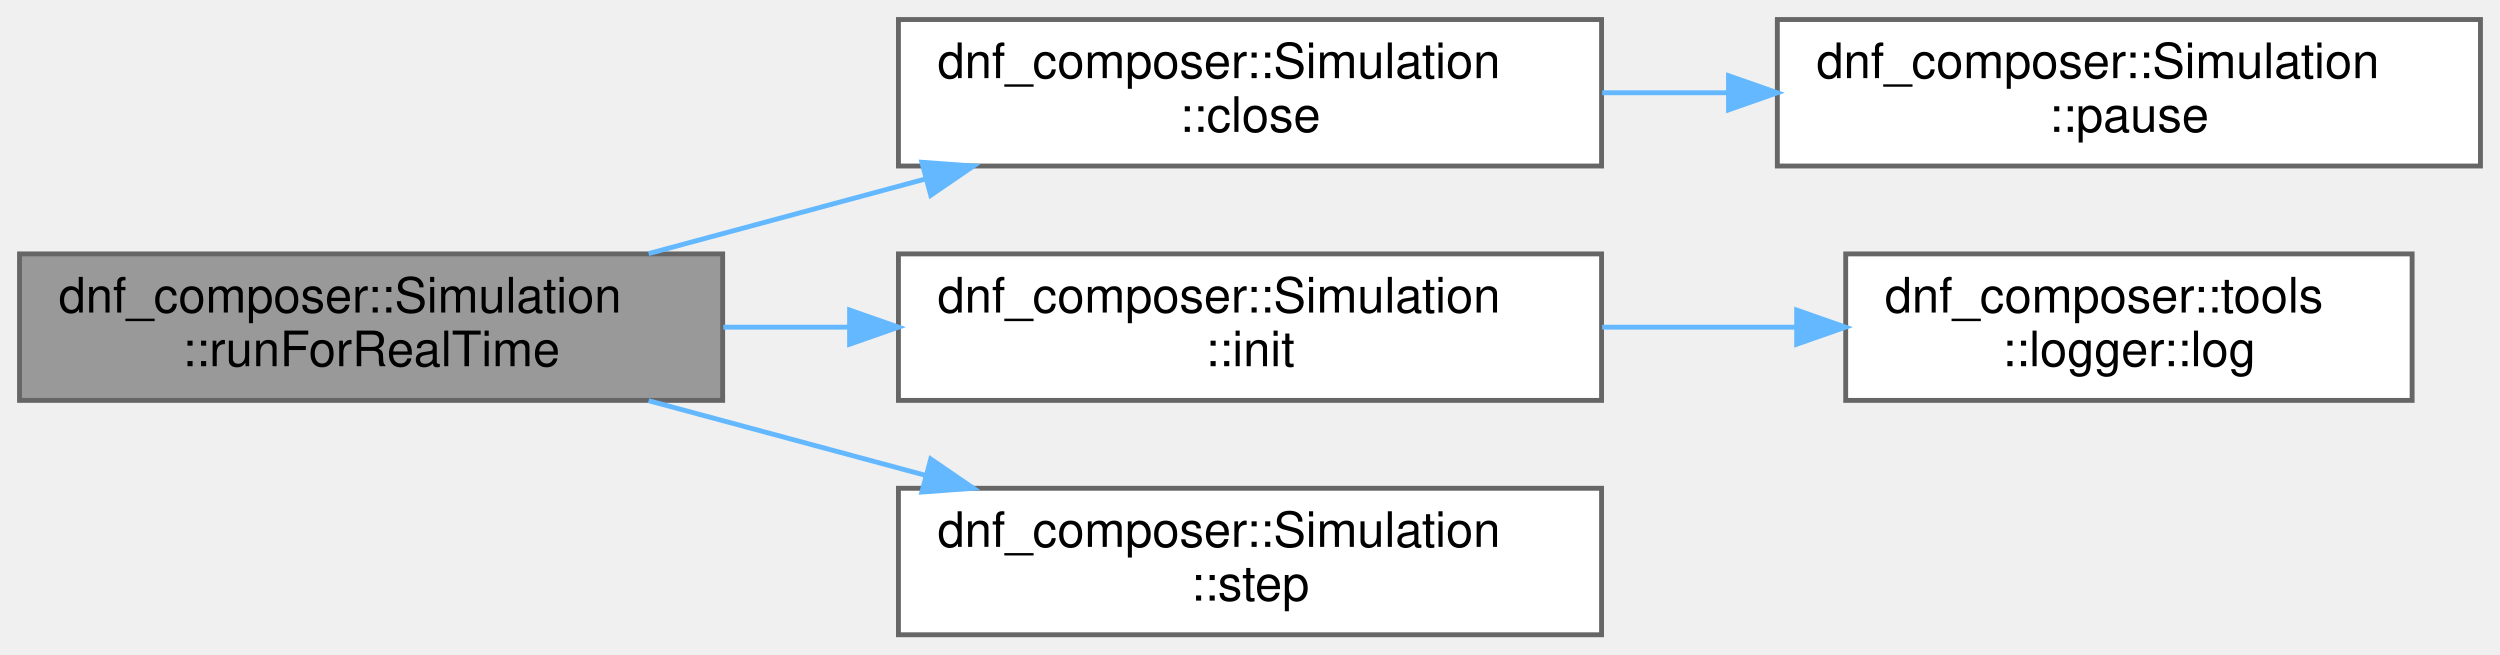
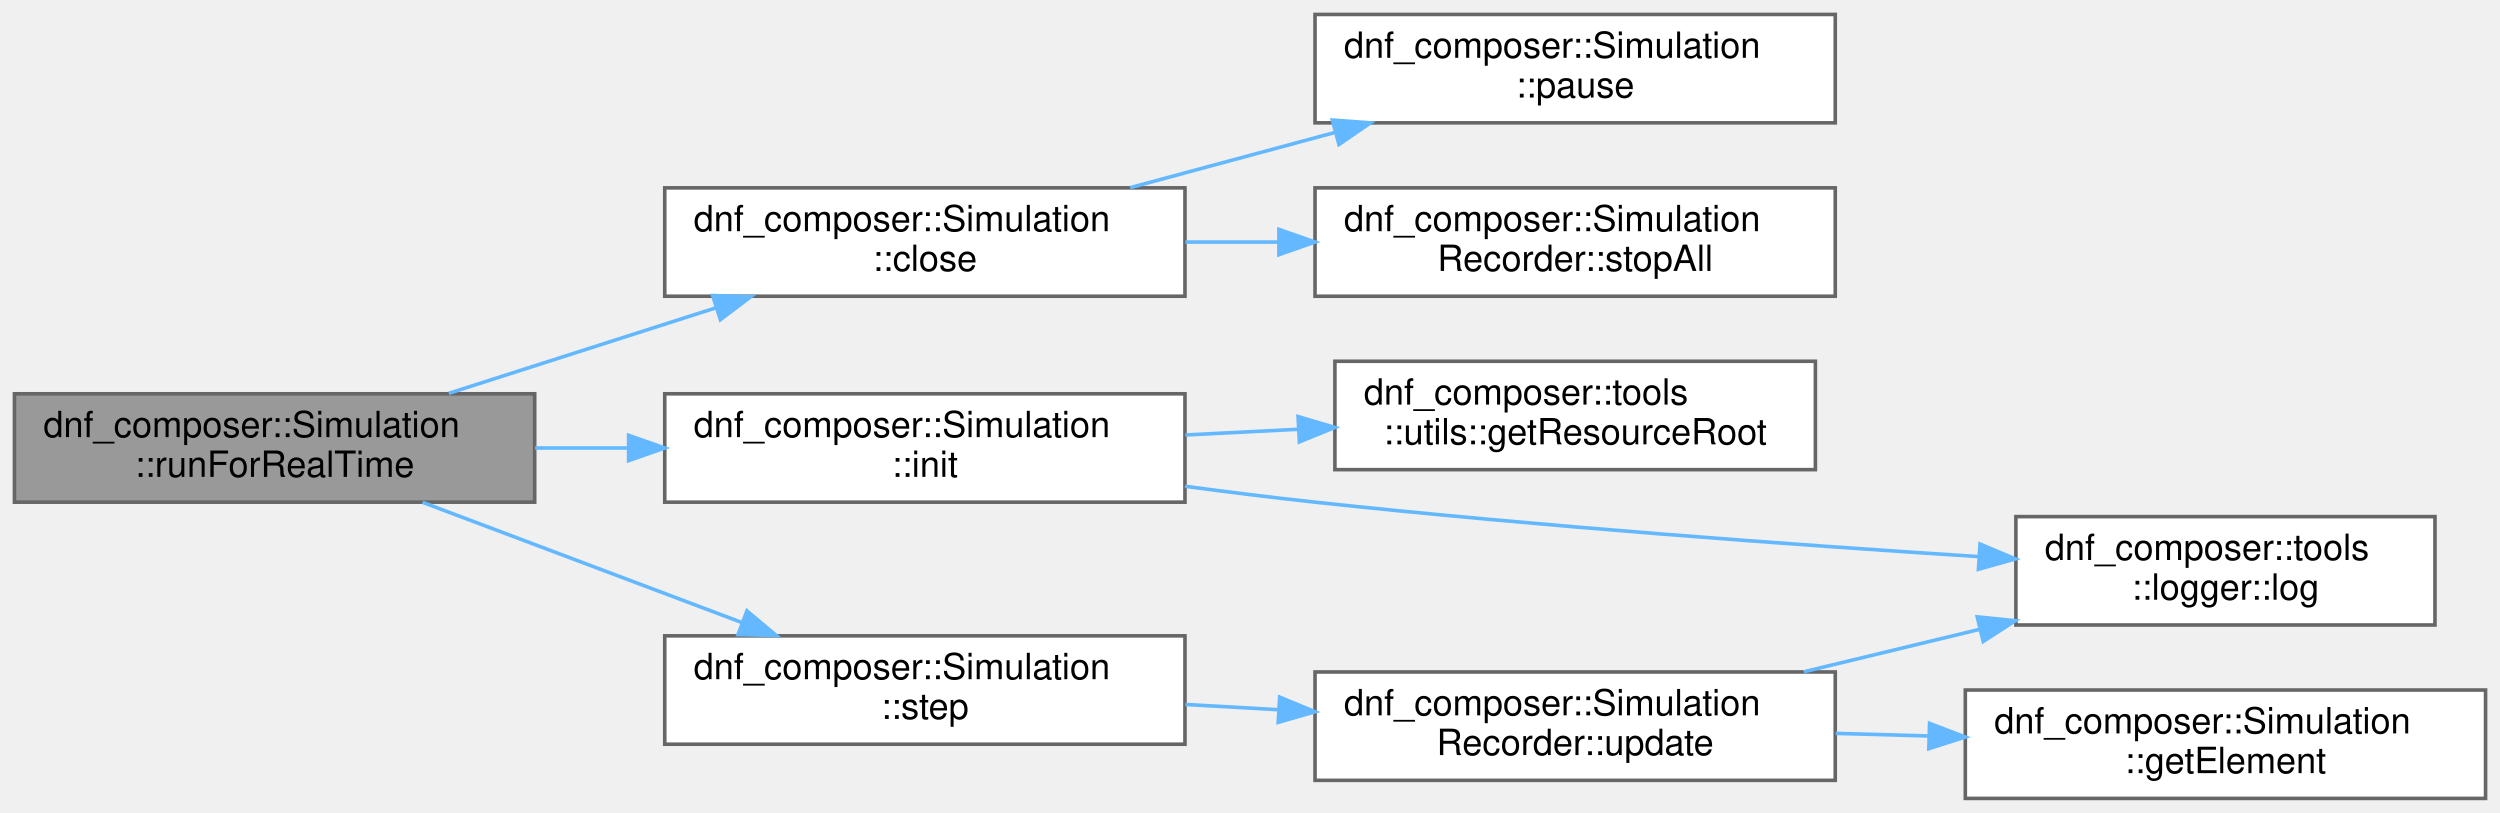
- <svg xmlns="http://www.w3.org/2000/svg" xmlns:xlink="http://www.w3.org/1999/xlink" width="512pt" height="134pt" viewBox="0.00 0.00 512.00 134.00">
-   <g id="graph0" class="graph" transform="scale(1 1) rotate(0) translate(4 130)">
+ <svg xmlns="http://www.w3.org/2000/svg" xmlns:xlink="http://www.w3.org/1999/xlink" width="692pt" height="225pt" viewBox="0.00 0.00 692.00 225.00">
+   <g id="graph0" class="graph" transform="scale(1 1) rotate(0) translate(4 221)">
    <g id="Node000001" class="node">
      <g id="a_Node000001">
        <a xlink:title="Run the simulation in real-time for milliseconds wall-clock ms.">
-           <polygon fill="#999999" stroke="#666666" points="144,-78 0,-78 0,-48 144,-48 144,-78" />
-           <text text-anchor="start" x="8" y="-66" font-family="Helvetica,sans-Serif" font-size="10.00">dnf_composer::Simulation</text>
-           <text text-anchor="middle" x="72" y="-55" font-family="Helvetica,sans-Serif" font-size="10.00">::runForRealTime</text>
+           <polygon fill="#999999" stroke="#666666" points="144,-112 0,-112 0,-82 144,-82 144,-112" />
+           <text text-anchor="start" x="8" y="-100" font-family="Helvetica,sans-Serif" font-size="10.00">dnf_composer::Simulation</text>
+           <text text-anchor="middle" x="72" y="-89" font-family="Helvetica,sans-Serif" font-size="10.00">::runForRealTime</text>
        </a>
      </g>
    </g>
    <g id="Node000002" class="node">
      <g id="a_Node000002">
        <a xlink:href="classdnf__composer_1_1Simulation.html#a62cc626df0de91c4eef6db88e34a6080" target="_top" xlink:title="Release resources of all elements and reset timing state.">
-           <polygon fill="white" stroke="#666666" points="324,-126 180,-126 180,-96 324,-96 324,-126" />
-           <text text-anchor="start" x="188" y="-114" font-family="Helvetica,sans-Serif" font-size="10.00">dnf_composer::Simulation</text>
-           <text text-anchor="middle" x="252" y="-103" font-family="Helvetica,sans-Serif" font-size="10.00">::close</text>
+           <polygon fill="white" stroke="#666666" points="324,-169 180,-169 180,-139 324,-139 324,-169" />
+           <text text-anchor="start" x="188" y="-157" font-family="Helvetica,sans-Serif" font-size="10.00">dnf_composer::Simulation</text>
+           <text text-anchor="middle" x="252" y="-146" font-family="Helvetica,sans-Serif" font-size="10.00">::close</text>
        </a>
      </g>
    </g>
    <g id="edge1_Node000001_Node000002" class="edge">
      <g id="a_edge1_Node000001_Node000002">
        <a xlink:title=" ">
-           <path fill="none" stroke="#63b8ff" d="M128.83,-78.06C146.81,-82.9 166.89,-88.32 185.5,-93.34" />
-           <polygon fill="#63b8ff" stroke="#63b8ff" points="184.8,-96.77 195.37,-96 186.62,-90.01 184.8,-96.77" />
+           <path fill="none" stroke="#63b8ff" d="M120.23,-112.13C142.95,-119.4 170.37,-128.18 194.22,-135.82" />
+           <polygon fill="#63b8ff" stroke="#63b8ff" points="193.26,-139.19 203.85,-138.9 195.4,-132.52 193.26,-139.19" />
        </a>
      </g>
    </g>
-     <g id="Node000004" class="node">
-       <g id="a_Node000004">
+     <g id="Node000005" class="node">
+       <g id="a_Node000005">
        <a xlink:href="classdnf__composer_1_1Simulation.html#aa3419352b0706f0ba4c85781b8aa32ae" target="_top" xlink:title="Initialize all registered elements. Must be called before step().">
-           <polygon fill="white" stroke="#666666" points="324,-78 180,-78 180,-48 324,-48 324,-78" />
-           <text text-anchor="start" x="188" y="-66" font-family="Helvetica,sans-Serif" font-size="10.00">dnf_composer::Simulation</text>
-           <text text-anchor="middle" x="252" y="-55" font-family="Helvetica,sans-Serif" font-size="10.00">::init</text>
+           <polygon fill="white" stroke="#666666" points="324,-112 180,-112 180,-82 324,-82 324,-112" />
+           <text text-anchor="start" x="188" y="-100" font-family="Helvetica,sans-Serif" font-size="10.00">dnf_composer::Simulation</text>
+           <text text-anchor="middle" x="252" y="-89" font-family="Helvetica,sans-Serif" font-size="10.00">::init</text>
        </a>
      </g>
    </g>
-     <g id="edge3_Node000001_Node000004" class="edge">
-       <g id="a_edge3_Node000001_Node000004">
+     <g id="edge4_Node000001_Node000005" class="edge">
+       <g id="a_edge4_Node000001_Node000005">
        <a xlink:title=" ">
-           <path fill="none" stroke="#63b8ff" d="M144.12,-63C152.61,-63 161.33,-63 169.94,-63" />
-           <polygon fill="#63b8ff" stroke="#63b8ff" points="170,-66.5 180,-63 170,-59.5 170,-66.5" />
+           <path fill="none" stroke="#63b8ff" d="M144.12,-97C152.61,-97 161.33,-97 169.94,-97" />
+           <polygon fill="#63b8ff" stroke="#63b8ff" points="170,-100.5 180,-97 170,-93.5 170,-100.5" />
        </a>
      </g>
    </g>
-     <g id="Node000006" class="node">
-       <g id="a_Node000006">
+     <g id="Node000008" class="node">
+       <g id="a_Node000008">
        <a xlink:href="classdnf__composer_1_1Simulation.html#aeed960786dc5ee998232e105af74ae0c" target="_top" xlink:title="Advance all elements by one deltaT.">
-           <polygon fill="white" stroke="#666666" points="324,-30 180,-30 180,0 324,0 324,-30" />
-           <text text-anchor="start" x="188" y="-18" font-family="Helvetica,sans-Serif" font-size="10.00">dnf_composer::Simulation</text>
-           <text text-anchor="middle" x="252" y="-7" font-family="Helvetica,sans-Serif" font-size="10.00">::step</text>
+           <polygon fill="white" stroke="#666666" points="324,-45 180,-45 180,-15 324,-15 324,-45" />
+           <text text-anchor="start" x="188" y="-33" font-family="Helvetica,sans-Serif" font-size="10.00">dnf_composer::Simulation</text>
+           <text text-anchor="middle" x="252" y="-22" font-family="Helvetica,sans-Serif" font-size="10.00">::step</text>
        </a>
      </g>
    </g>
-     <g id="edge5_Node000001_Node000006" class="edge">
-       <g id="a_edge5_Node000001_Node000006">
+     <g id="edge7_Node000001_Node000008" class="edge">
+       <g id="a_edge7_Node000001_Node000008">
        <a xlink:title=" ">
-           <path fill="none" stroke="#63b8ff" d="M128.83,-47.94C146.81,-43.1 166.89,-37.68 185.5,-32.66" />
-           <polygon fill="#63b8ff" stroke="#63b8ff" points="186.62,-35.99 195.37,-30 184.8,-29.23 186.62,-35.99" />
+           <path fill="none" stroke="#63b8ff" d="M112.95,-81.96C139.08,-72.13 173.41,-59.2 201.31,-48.7" />
+           <polygon fill="#63b8ff" stroke="#63b8ff" points="202.75,-51.9 210.88,-45.1 200.29,-45.35 202.75,-51.9" />
        </a>
      </g>
    </g>
    <g id="Node000003" class="node">
      <g id="a_Node000003">
        <a xlink:href="classdnf__composer_1_1Simulation.html#a19103585fab0d6a554634db1cd33b1bb" target="_top" xlink:title="Pause the simulation (subsequent step() calls are no-ops).">
-           <polygon fill="white" stroke="#666666" points="504,-126 360,-126 360,-96 504,-96 504,-126" />
-           <text text-anchor="start" x="368" y="-114" font-family="Helvetica,sans-Serif" font-size="10.00">dnf_composer::Simulation</text>
-           <text text-anchor="middle" x="432" y="-103" font-family="Helvetica,sans-Serif" font-size="10.00">::pause</text>
+           <polygon fill="white" stroke="#666666" points="504,-217 360,-217 360,-187 504,-187 504,-217" />
+           <text text-anchor="start" x="368" y="-205" font-family="Helvetica,sans-Serif" font-size="10.00">dnf_composer::Simulation</text>
+           <text text-anchor="middle" x="432" y="-194" font-family="Helvetica,sans-Serif" font-size="10.00">::pause</text>
        </a>
      </g>
    </g>
    <g id="edge2_Node000002_Node000003" class="edge">
      <g id="a_edge2_Node000002_Node000003">
        <a xlink:title=" ">
-           <path fill="none" stroke="#63b8ff" d="M324.12,-111C332.61,-111 341.33,-111 349.94,-111" />
-           <polygon fill="#63b8ff" stroke="#63b8ff" points="350,-114.5 360,-111 350,-107.5 350,-114.5" />
+           <path fill="none" stroke="#63b8ff" d="M308.83,-169.06C326.81,-173.9 346.89,-179.32 365.5,-184.34" />
+           <polygon fill="#63b8ff" stroke="#63b8ff" points="364.8,-187.77 375.37,-187 366.62,-181.01 364.8,-187.77" />
        </a>
      </g>
    </g>
-     <g id="Node000005" class="node">
-       <g id="a_Node000005">
-         <a xlink:href="namespacednf__composer_1_1tools_1_1logger.html#af64ef64b3026606a73972fdcae2ca87a" target="_top" xlink:title=" ">
-           <polygon fill="white" stroke="#666666" points="490,-78 374,-78 374,-48 490,-48 490,-78" />
-           <text text-anchor="start" x="382" y="-66" font-family="Helvetica,sans-Serif" font-size="10.00">dnf_composer::tools</text>
-           <text text-anchor="middle" x="432" y="-55" font-family="Helvetica,sans-Serif" font-size="10.00">::logger::log</text>
+     <g id="Node000004" class="node">
+       <g id="a_Node000004">
+         <a xlink:href="classdnf__composer_1_1SimulationRecorder.html#a691afc08bae84b7b8d21a30801acd96b" target="_top" xlink:title="Stop all active recordings and close all open files.">
+           <polygon fill="white" stroke="#666666" points="504,-169 360,-169 360,-139 504,-139 504,-169" />
+           <text text-anchor="start" x="368" y="-157" font-family="Helvetica,sans-Serif" font-size="10.00">dnf_composer::Simulation</text>
+           <text text-anchor="middle" x="432" y="-146" font-family="Helvetica,sans-Serif" font-size="10.00">Recorder::stopAll</text>
        </a>
      </g>
    </g>
-     <g id="edge4_Node000004_Node000005" class="edge">
-       <g id="a_edge4_Node000004_Node000005">
+     <g id="edge3_Node000002_Node000004" class="edge">
+       <g id="a_edge3_Node000002_Node000004">
        <a xlink:title=" ">
-           <path fill="none" stroke="#63b8ff" d="M324.12,-63C337.18,-63 350.79,-63 363.73,-63" />
-           <polygon fill="#63b8ff" stroke="#63b8ff" points="363.96,-66.5 373.96,-63 363.96,-59.5 363.96,-66.5" />
+           <path fill="none" stroke="#63b8ff" d="M324.12,-154C332.61,-154 341.33,-154 349.94,-154" />
+           <polygon fill="#63b8ff" stroke="#63b8ff" points="350,-157.5 360,-154 350,-150.5 350,-157.5" />
+         </a>
+       </g>
+     </g>
+     <g id="Node000006" class="node">
+       <g id="a_Node000006">
+         <a xlink:href="namespacednf__composer_1_1tools_1_1utils.html#a140c0903ddcfc3ba01218f11d31608dc" target="_top" xlink:title=" ">
+           <polygon fill="white" stroke="#666666" points="498.5,-121 365.5,-121 365.5,-91 498.5,-91 498.5,-121" />
+           <text text-anchor="start" x="373.5" y="-109" font-family="Helvetica,sans-Serif" font-size="10.00">dnf_composer::tools</text>
+           <text text-anchor="middle" x="432" y="-98" font-family="Helvetica,sans-Serif" font-size="10.00">::utils::getResourceRoot</text>
+         </a>
+       </g>
+     </g>
+     <g id="edge5_Node000005_Node000006" class="edge">
+       <g id="a_edge5_Node000005_Node000006">
+         <a xlink:title=" ">
+           <path fill="none" stroke="#63b8ff" d="M324.12,-100.6C334.36,-101.11 344.93,-101.65 355.25,-102.17" />
+           <polygon fill="#63b8ff" stroke="#63b8ff" points="355.31,-105.68 365.48,-102.69 355.67,-98.69 355.31,-105.68" />
+         </a>
+       </g>
+     </g>
+     <g id="Node000007" class="node">
+       <g id="a_Node000007">
+         <a xlink:href="namespacednf__composer_1_1tools_1_1logger.html#af64ef64b3026606a73972fdcae2ca87a" target="_top" xlink:title=" ">
+           <polygon fill="white" stroke="#666666" points="670,-78 554,-78 554,-48 670,-48 670,-78" />
+           <text text-anchor="start" x="562" y="-66" font-family="Helvetica,sans-Serif" font-size="10.00">dnf_composer::tools</text>
+           <text text-anchor="middle" x="612" y="-55" font-family="Helvetica,sans-Serif" font-size="10.00">::logger::log</text>
+         </a>
+       </g>
+     </g>
+     <g id="edge6_Node000005_Node000007" class="edge">
+       <g id="a_edge6_Node000005_Node000007">
+         <a xlink:title=" ">
+           <path fill="none" stroke="#63b8ff" d="M324,-86.4C336,-84.79 348.34,-83.26 360,-82 422.09,-75.3 493.08,-70.16 543.68,-66.93" />
+           <polygon fill="#63b8ff" stroke="#63b8ff" points="544.07,-70.41 553.83,-66.29 543.63,-63.42 544.07,-70.41" />
+         </a>
+       </g>
+     </g>
+     <g id="Node000009" class="node">
+       <g id="a_Node000009">
+         <a xlink:href="classdnf__composer_1_1SimulationRecorder.html#ae82a04488e5edcccdd38a7e02545b4b4" target="_top" xlink:title="Called each simulation step to append rows to active recordings. Ticks are derived from sim....">
+           <polygon fill="white" stroke="#666666" points="504,-35 360,-35 360,-5 504,-5 504,-35" />
+           <text text-anchor="start" x="368" y="-23" font-family="Helvetica,sans-Serif" font-size="10.00">dnf_composer::Simulation</text>
+           <text text-anchor="middle" x="432" y="-12" font-family="Helvetica,sans-Serif" font-size="10.00">Recorder::update</text>
+         </a>
+       </g>
+     </g>
+     <g id="edge8_Node000008_Node000009" class="edge">
+       <g id="a_edge8_Node000008_Node000009">
+         <a xlink:title=" ">
+           <path fill="none" stroke="#63b8ff" d="M324.12,-26C332.61,-25.53 341.33,-25.04 349.94,-24.55" />
+           <polygon fill="#63b8ff" stroke="#63b8ff" points="350.21,-28.04 360,-23.99 349.81,-21.06 350.21,-28.04" />
+         </a>
+       </g>
+     </g>
+     <g id="edge10_Node000009_Node000007" class="edge">
+       <g id="a_edge10_Node000009_Node000007">
+         <a xlink:title=" ">
+           <path fill="none" stroke="#63b8ff" d="M495.26,-35.04C511.03,-38.85 528.04,-42.96 544.04,-46.82" />
+           <polygon fill="#63b8ff" stroke="#63b8ff" points="543.3,-50.25 553.85,-49.19 544.95,-43.44 543.3,-50.25" />
+         </a>
+       </g>
+     </g>
+     <g id="Node000010" class="node">
+       <g id="a_Node000010">
+         <a xlink:href="classdnf__composer_1_1Simulation.html#a860f418ff5193deb9ae8f4a791a5f391" target="_top" xlink:title="Retrieve an element by its unique name. Throws if not found.">
+           <polygon fill="white" stroke="#666666" points="684,-30 540,-30 540,0 684,0 684,-30" />
+           <text text-anchor="start" x="548" y="-18" font-family="Helvetica,sans-Serif" font-size="10.00">dnf_composer::Simulation</text>
+           <text text-anchor="middle" x="612" y="-7" font-family="Helvetica,sans-Serif" font-size="10.00">::getElement</text>
+         </a>
+       </g>
+     </g>
+     <g id="edge9_Node000009_Node000010" class="edge">
+       <g id="a_edge9_Node000009_Node000010">
+         <a xlink:title=" ">
+           <path fill="none" stroke="#63b8ff" d="M504.12,-18C512.61,-17.76 521.33,-17.52 529.94,-17.28" />
+           <polygon fill="#63b8ff" stroke="#63b8ff" points="530.1,-20.77 540,-16.99 529.9,-13.78 530.1,-20.77" />
        </a>
      </g>
    </g>
  </g>
</svg>
